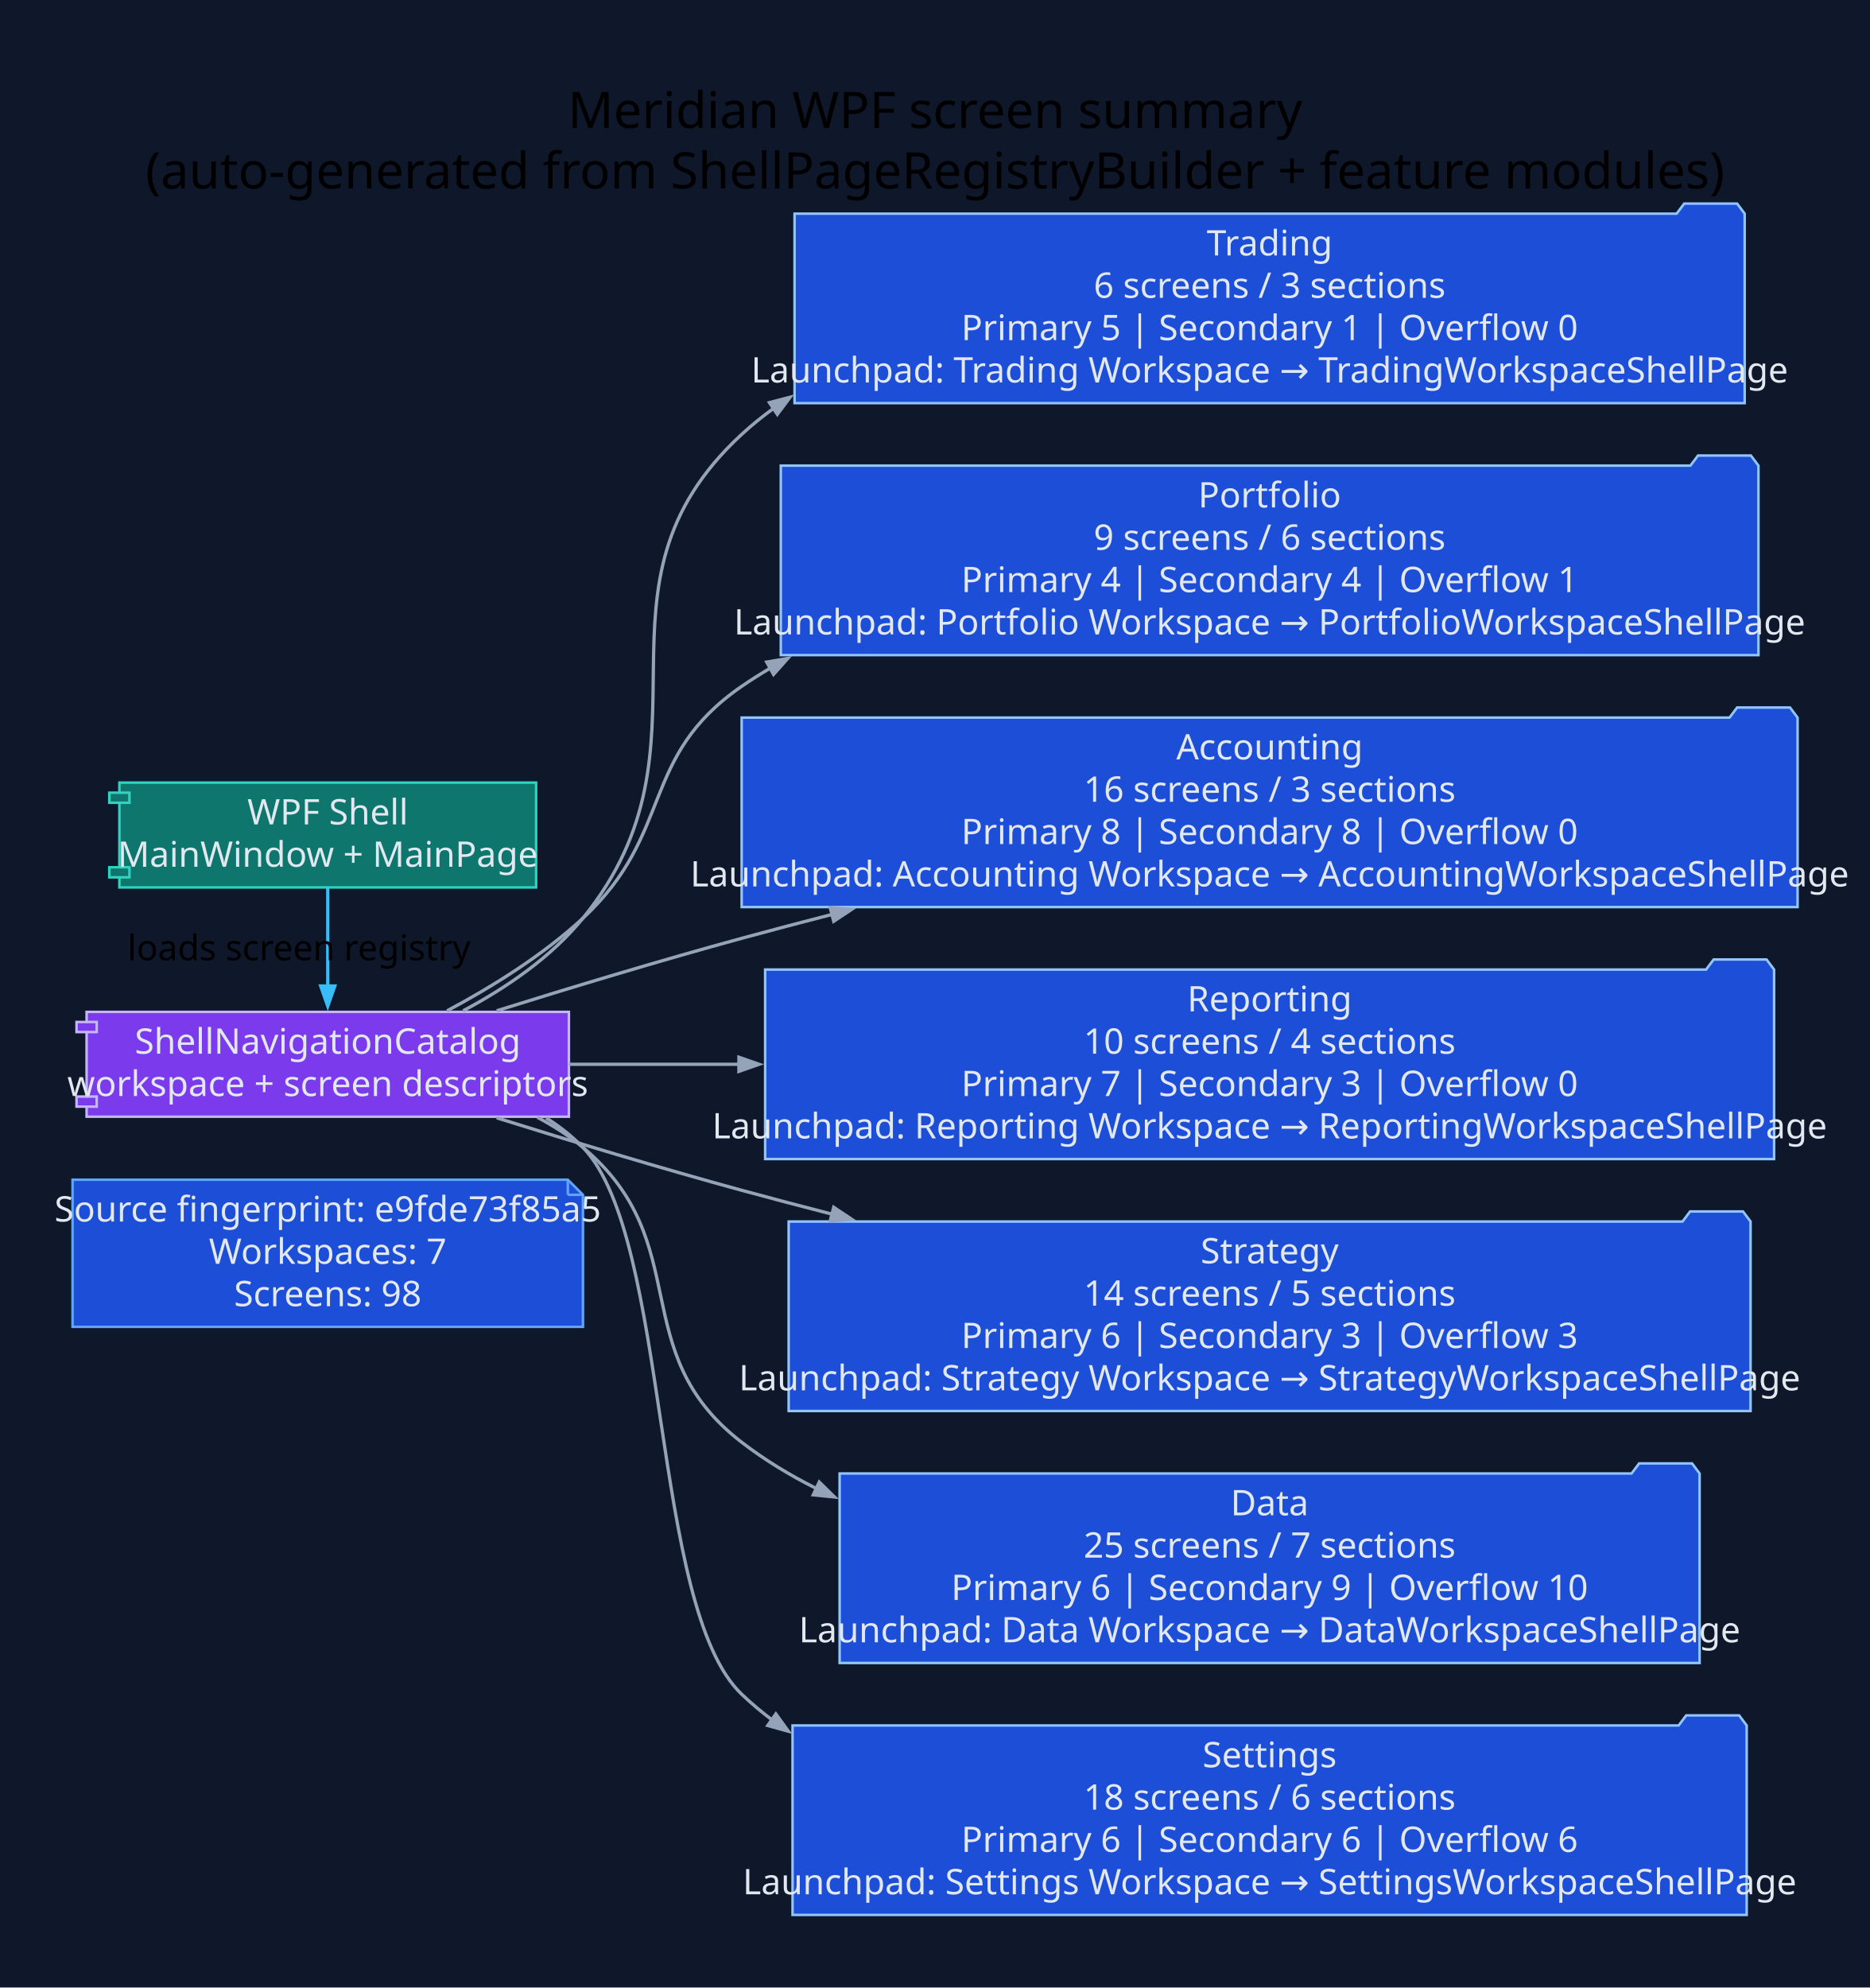
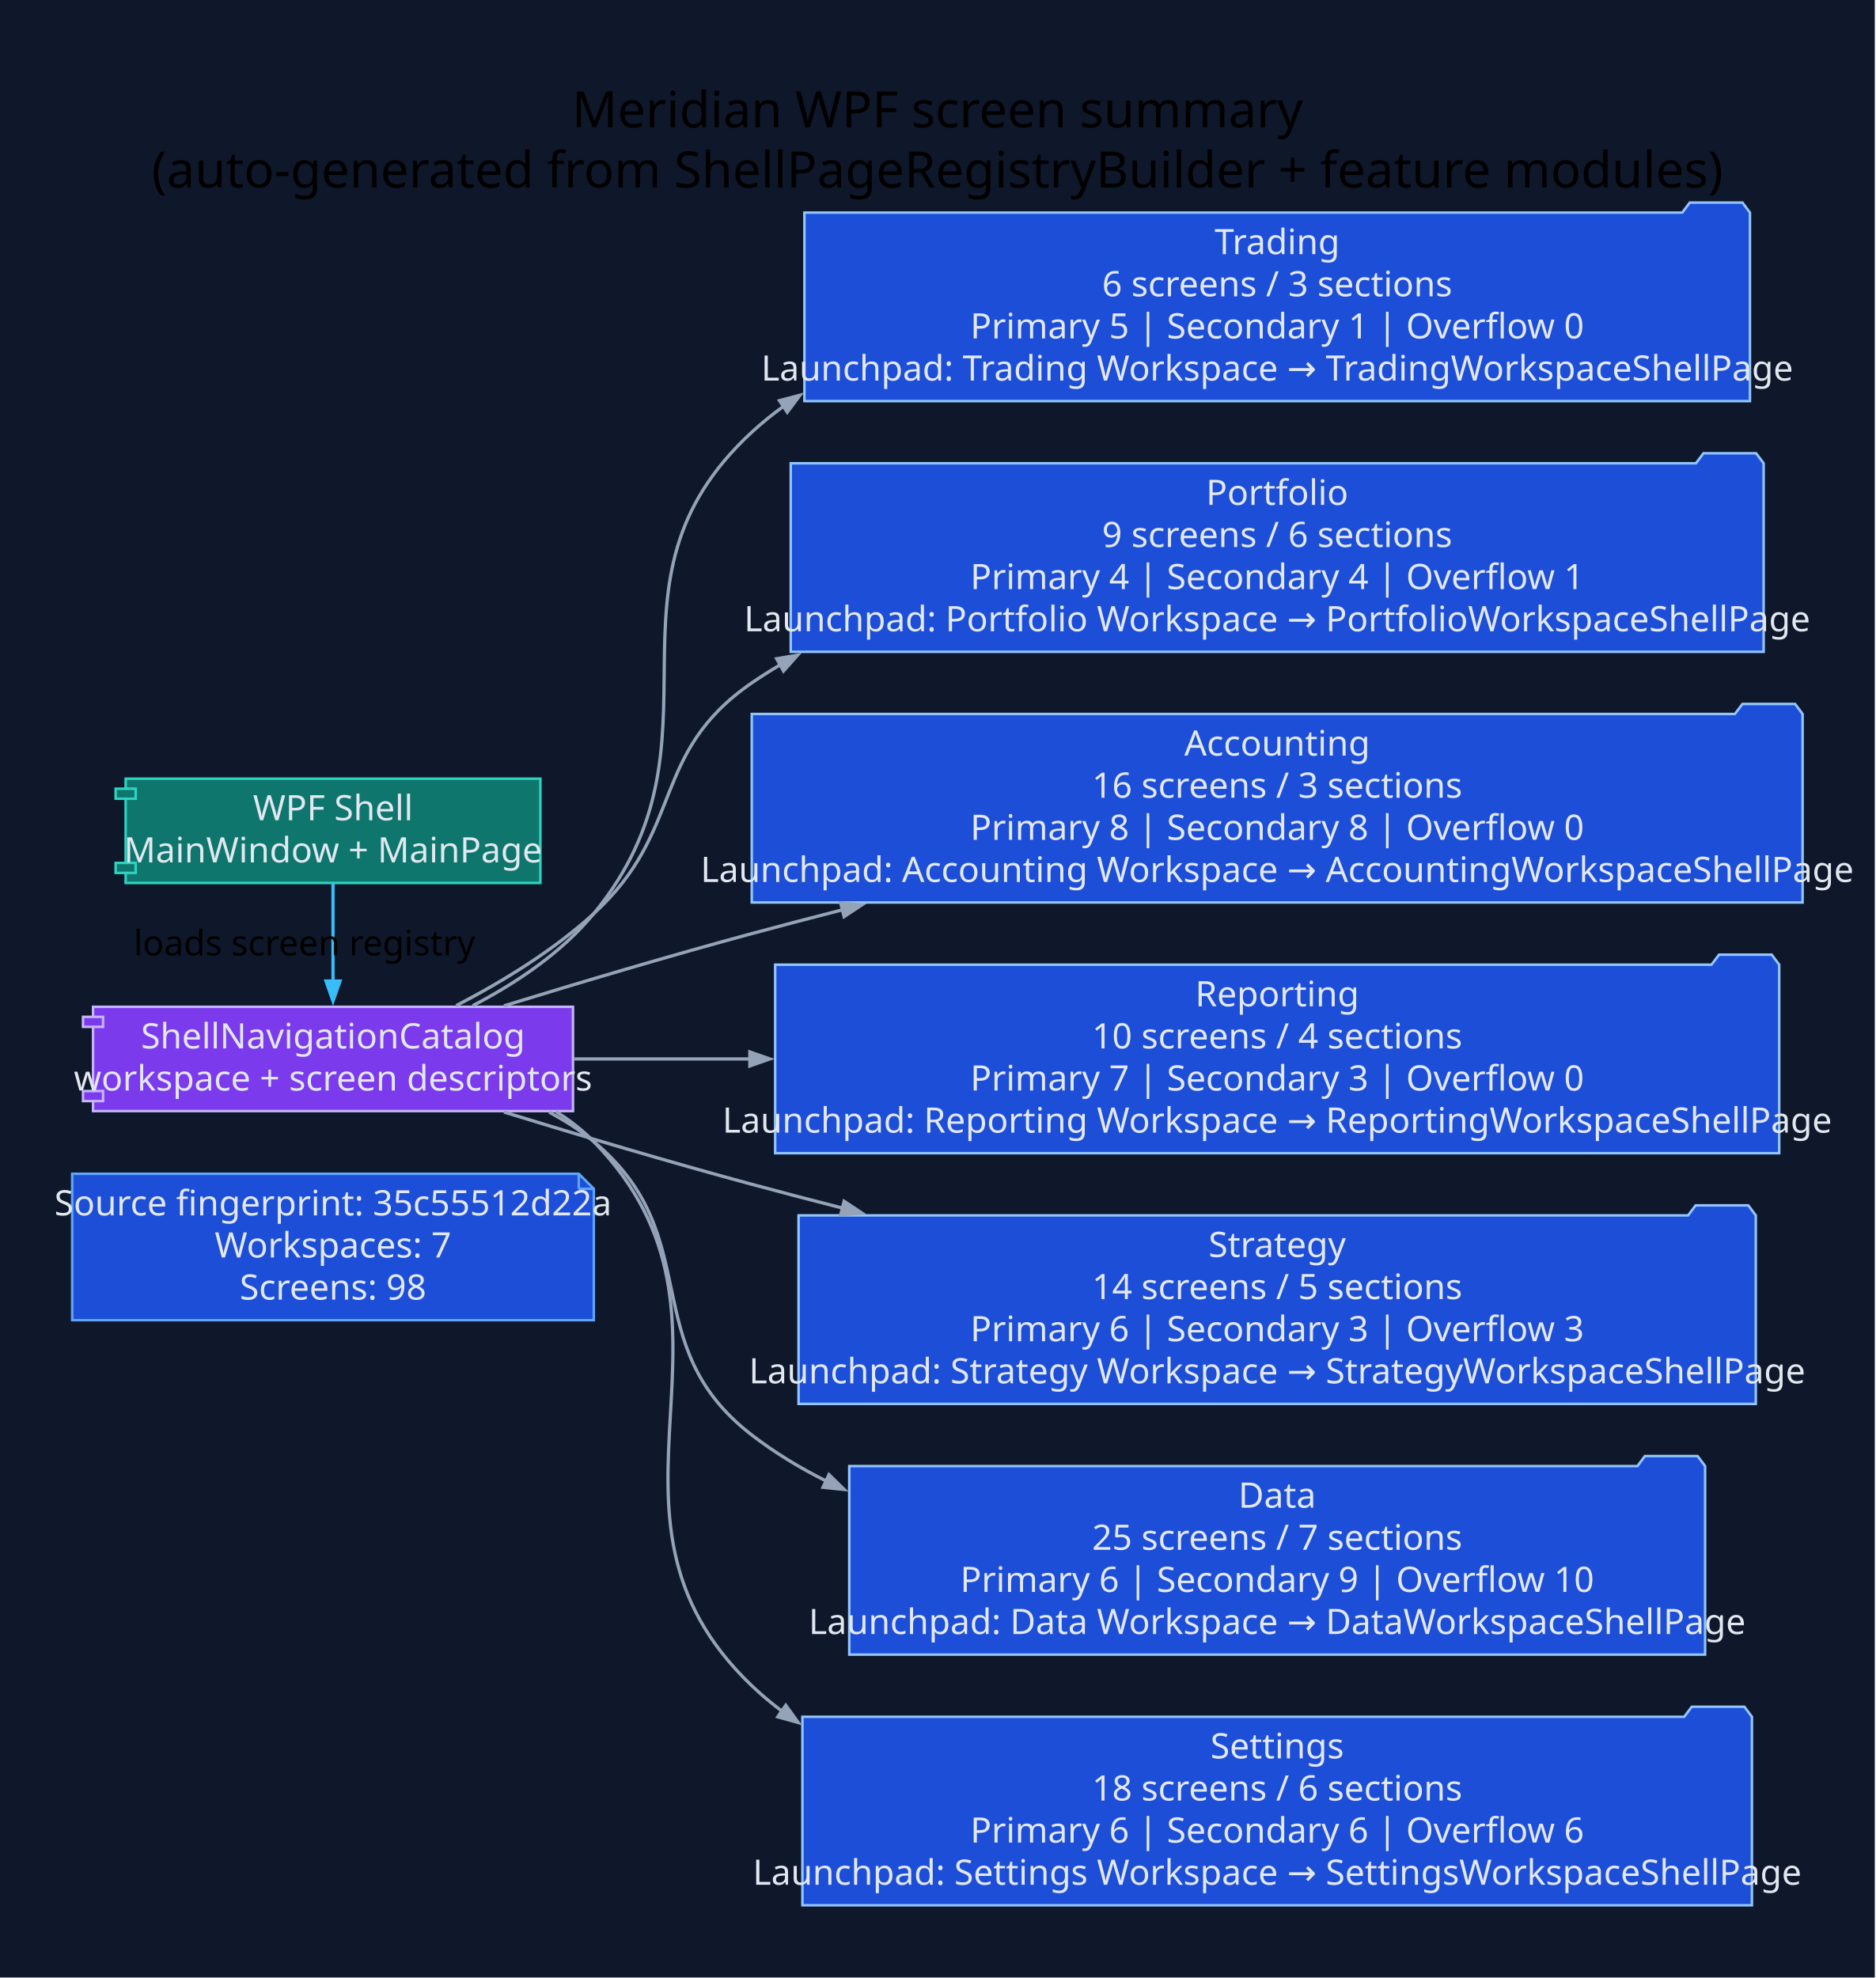
- <svg xmlns="http://www.w3.org/2000/svg" width="742pt" height="789pt" viewBox="0.00 0.00 742.00 789.00">
+ <svg xmlns="http://www.w3.org/2000/svg" width="748pt" height="789pt" viewBox="0.00 0.00 748.00 789.00">
  <g id="graph0" class="graph" transform="scale(1 1) rotate(0) translate(28.8 760)">
-     <polygon fill="#0f172a" stroke="none" points="-28.8,28.8 -28.8,-760 713.54,-760 713.54,28.8 -28.8,28.8" />
-     <text xml:space="preserve" text-anchor="middle" x="342.37" y="-709.2" font-family="Segoe UI" font-size="20.00">Meridian WPF screen summary</text>
-     <text xml:space="preserve" text-anchor="middle" x="342.37" y="-685.2" font-family="Segoe UI" font-size="20.00">(auto-generated from ShellPageRegistryBuilder + feature modules)</text>
+     <polygon fill="#0f172a" stroke="none" points="-28.8,28.8 -28.8,-760 719.01,-760 719.01,28.8 -28.8,28.8" />
+     <text xml:space="preserve" text-anchor="middle" x="345.1" y="-709.2" font-family="Segoe UI" font-size="20.00">Meridian WPF screen summary</text>
+     <text xml:space="preserve" text-anchor="middle" x="345.1" y="-685.2" font-family="Segoe UI" font-size="20.00">(auto-generated from ShellPageRegistryBuilder + feature modules)</text>
    <g id="node1" class="node">
-       <polygon fill="#1d4ed8" stroke="#60a5fa" points="196.6,-291.8 0,-291.8 0,-233.4 202.6,-233.4 202.6,-285.8 196.6,-291.8" />
-       <polyline fill="none" stroke="#60a5fa" points="196.6,-291.8 196.6,-285.8" />
-       <polyline fill="none" stroke="#60a5fa" points="202.6,-285.8 196.6,-285.8" />
-       <text xml:space="preserve" text-anchor="middle" x="101.3" y="-275.2" font-family="Segoe UI" font-size="14.00" fill="#e2e8f0">Source fingerprint: e9fde73f85a5</text>
-       <text xml:space="preserve" text-anchor="middle" x="101.3" y="-258.4" font-family="Segoe UI" font-size="14.00" fill="#e2e8f0">Workspaces: 7</text>
-       <text xml:space="preserve" text-anchor="middle" x="101.3" y="-241.6" font-family="Segoe UI" font-size="14.00" fill="#e2e8f0">Screens: 98</text>
+       <polygon fill="#1d4ed8" stroke="#60a5fa" points="202.06,-291.8 0,-291.8 0,-233.4 208.06,-233.4 208.06,-285.8 202.06,-291.8" />
+       <polyline fill="none" stroke="#60a5fa" points="202.06,-291.8 202.06,-285.8" />
+       <polyline fill="none" stroke="#60a5fa" points="208.06,-285.8 202.06,-285.8" />
+       <text xml:space="preserve" text-anchor="middle" x="104.03" y="-275.2" font-family="Segoe UI" font-size="14.00" fill="#e2e8f0">Source fingerprint: 35c55512d22a</text>
+       <text xml:space="preserve" text-anchor="middle" x="104.03" y="-258.4" font-family="Segoe UI" font-size="14.00" fill="#e2e8f0">Workspaces: 7</text>
+       <text xml:space="preserve" text-anchor="middle" x="104.03" y="-241.6" font-family="Segoe UI" font-size="14.00" fill="#e2e8f0">Screens: 98</text>
    </g>
    <g id="node2" class="node">
-       <polygon fill="#0f766e" stroke="#2dd4bf" points="184.01,-449.4 18.59,-449.4 18.59,-445.4 14.59,-445.4 14.59,-441.4 18.59,-441.4 18.59,-415.8 14.59,-415.8 14.59,-411.8 18.59,-411.8 18.59,-407.8 184.01,-407.8 184.01,-449.4" />
-       <polyline fill="none" stroke="#2dd4bf" points="18.59,-445.4 22.59,-445.4 22.59,-441.4 18.59,-441.4" />
-       <polyline fill="none" stroke="#2dd4bf" points="18.59,-415.8 22.59,-415.8 22.59,-411.8 18.59,-411.8" />
-       <text xml:space="preserve" text-anchor="middle" x="101.3" y="-432.8" font-family="Segoe UI" font-size="14.00" fill="#e2e8f0">WPF Shell</text>
-       <text xml:space="preserve" text-anchor="middle" x="101.3" y="-416" font-family="Segoe UI" font-size="14.00" fill="#e2e8f0">MainWindow + MainPage</text>
+       <polygon fill="#0f766e" stroke="#2dd4bf" points="186.74,-449.4 21.32,-449.4 21.32,-445.4 17.32,-445.4 17.32,-441.4 21.32,-441.4 21.32,-415.8 17.32,-415.8 17.32,-411.8 21.32,-411.8 21.32,-407.8 186.74,-407.8 186.74,-449.4" />
+       <polyline fill="none" stroke="#2dd4bf" points="21.32,-445.4 25.32,-445.4 25.32,-441.4 21.32,-441.4" />
+       <polyline fill="none" stroke="#2dd4bf" points="21.32,-415.8 25.32,-415.8 25.32,-411.8 21.32,-411.8" />
+       <text xml:space="preserve" text-anchor="middle" x="104.03" y="-432.8" font-family="Segoe UI" font-size="14.00" fill="#e2e8f0">WPF Shell</text>
+       <text xml:space="preserve" text-anchor="middle" x="104.03" y="-416" font-family="Segoe UI" font-size="14.00" fill="#e2e8f0">MainWindow + MainPage</text>
    </g>
    <g id="node3" class="node">
-       <polygon fill="#7c3aed" stroke="#c4b5fd" points="197.02,-358.4 5.58,-358.4 5.58,-354.4 1.58,-354.4 1.58,-350.4 5.58,-350.4 5.58,-324.8 1.58,-324.8 1.58,-320.8 5.58,-320.8 5.58,-316.8 197.02,-316.8 197.02,-358.4" />
-       <polyline fill="none" stroke="#c4b5fd" points="5.58,-354.4 9.58,-354.4 9.58,-350.4 5.58,-350.4" />
-       <polyline fill="none" stroke="#c4b5fd" points="5.58,-324.8 9.58,-324.8 9.58,-320.8 5.58,-320.8" />
-       <text xml:space="preserve" text-anchor="middle" x="101.3" y="-341.8" font-family="Segoe UI" font-size="14.00" fill="#e2e8f0">ShellNavigationCatalog</text>
-       <text xml:space="preserve" text-anchor="middle" x="101.3" y="-325" font-family="Segoe UI" font-size="14.00" fill="#e2e8f0">workspace + screen descriptors</text>
+       <polygon fill="#7c3aed" stroke="#c4b5fd" points="199.75,-358.4 8.31,-358.4 8.31,-354.4 4.31,-354.4 4.31,-350.4 8.31,-350.4 8.31,-324.8 4.31,-324.8 4.31,-320.8 8.31,-320.8 8.31,-316.8 199.75,-316.8 199.75,-358.4" />
+       <polyline fill="none" stroke="#c4b5fd" points="8.31,-354.4 12.31,-354.4 12.31,-350.4 8.31,-350.4" />
+       <polyline fill="none" stroke="#c4b5fd" points="8.31,-324.8 12.31,-324.8 12.31,-320.8 8.31,-320.8" />
+       <text xml:space="preserve" text-anchor="middle" x="104.03" y="-341.8" font-family="Segoe UI" font-size="14.00" fill="#e2e8f0">ShellNavigationCatalog</text>
+       <text xml:space="preserve" text-anchor="middle" x="104.03" y="-325" font-family="Segoe UI" font-size="14.00" fill="#e2e8f0">workspace + screen descriptors</text>
    </g>
    <g id="edge1" class="edge">
-       <path fill="none" stroke="#38bdf8" stroke-width="1.3" d="M101.3,-407.61C101.3,-396.03 101.3,-381.43 101.3,-368.56" />
-       <polygon fill="#38bdf8" stroke="#38bdf8" stroke-width="1.3" points="104.1,-368.67 101.3,-360.67 98.5,-368.67 104.1,-368.67" />
-       <text xml:space="preserve" text-anchor="middle" x="89.9" y="-378.9" font-family="Segoe UI" font-size="14.00">loads screen registry</text>
+       <path fill="none" stroke="#38bdf8" stroke-width="1.3" d="M104.03,-407.61C104.03,-396.03 104.03,-381.43 104.03,-368.56" />
+       <polygon fill="#38bdf8" stroke="#38bdf8" stroke-width="1.3" points="106.83,-368.67 104.03,-360.67 101.23,-368.67 106.83,-368.67" />
+       <text xml:space="preserve" text-anchor="middle" x="92.63" y="-378.9" font-family="Segoe UI" font-size="14.00">loads screen registry</text>
    </g>
    <g id="node4" class="node">
-       <polygon fill="#1d4ed8" stroke="#93c5fd" points="663.74,-675.2 660.74,-679.2 639.74,-679.2 636.74,-675.2 286.6,-675.2 286.6,-600 663.74,-600 663.74,-675.2" />
-       <text xml:space="preserve" text-anchor="middle" x="475.17" y="-658.6" font-family="Segoe UI" font-size="14.00" fill="#e2e8f0">Trading</text>
-       <text xml:space="preserve" text-anchor="middle" x="475.17" y="-641.8" font-family="Segoe UI" font-size="14.00" fill="#e2e8f0">6 screens / 3 sections</text>
-       <text xml:space="preserve" text-anchor="middle" x="475.17" y="-625" font-family="Segoe UI" font-size="14.00" fill="#e2e8f0">Primary 5 | Secondary 1 | Overflow 0</text>
-       <text xml:space="preserve" text-anchor="middle" x="475.17" y="-608.2" font-family="Segoe UI" font-size="14.00" fill="#e2e8f0">Launchpad: Trading Workspace → TradingWorkspaceShellPage</text>
+       <polygon fill="#1d4ed8" stroke="#93c5fd" points="669.21,-675.2 666.21,-679.2 645.21,-679.2 642.21,-675.2 292.06,-675.2 292.06,-600 669.21,-600 669.21,-675.2" />
+       <text xml:space="preserve" text-anchor="middle" x="480.63" y="-658.6" font-family="Segoe UI" font-size="14.00" fill="#e2e8f0">Trading</text>
+       <text xml:space="preserve" text-anchor="middle" x="480.63" y="-641.8" font-family="Segoe UI" font-size="14.00" fill="#e2e8f0">6 screens / 3 sections</text>
+       <text xml:space="preserve" text-anchor="middle" x="480.63" y="-625" font-family="Segoe UI" font-size="14.00" fill="#e2e8f0">Primary 5 | Secondary 1 | Overflow 0</text>
+       <text xml:space="preserve" text-anchor="middle" x="480.63" y="-608.2" font-family="Segoe UI" font-size="14.00" fill="#e2e8f0">Launchpad: Trading Workspace → TradingWorkspaceShellPage</text>
    </g>
    <g id="edge2" class="edge">
-       <path fill="none" stroke="#94a3b8" stroke-width="1.3" d="M155.04,-358.84C172.21,-367.96 190.05,-380.14 202.6,-395.6 259.2,-465.33 199.55,-526.74 265.6,-587.6 269.62,-591.31 273.87,-594.75 278.3,-597.95" />
-       <polygon fill="#94a3b8" stroke="#94a3b8" stroke-width="1.3" points="276.64,-600.21 284.84,-602.36 279.77,-595.57 276.64,-600.21" />
+       <path fill="none" stroke="#94a3b8" stroke-width="1.3" d="M159.74,-358.84C177.2,-367.91 195.3,-380.05 208.06,-395.6 265.06,-465 205.01,-526.74 271.06,-587.6 275.08,-591.31 279.33,-594.75 283.76,-597.95" />
+       <polygon fill="#94a3b8" stroke="#94a3b8" stroke-width="1.3" points="282.11,-600.21 290.3,-602.36 285.23,-595.57 282.11,-600.21" />
    </g>
    <g id="node5" class="node">
-       <polygon fill="#1d4ed8" stroke="#93c5fd" points="669.21,-575.2 666.21,-579.2 645.21,-579.2 642.21,-575.2 281.14,-575.2 281.14,-500 669.21,-500 669.21,-575.2" />
-       <text xml:space="preserve" text-anchor="middle" x="475.17" y="-558.6" font-family="Segoe UI" font-size="14.00" fill="#e2e8f0">Portfolio</text>
-       <text xml:space="preserve" text-anchor="middle" x="475.17" y="-541.8" font-family="Segoe UI" font-size="14.00" fill="#e2e8f0">9 screens / 6 sections</text>
-       <text xml:space="preserve" text-anchor="middle" x="475.17" y="-525" font-family="Segoe UI" font-size="14.00" fill="#e2e8f0">Primary 4 | Secondary 4 | Overflow 1</text>
-       <text xml:space="preserve" text-anchor="middle" x="475.17" y="-508.2" font-family="Segoe UI" font-size="14.00" fill="#e2e8f0">Launchpad: Portfolio Workspace → PortfolioWorkspaceShellPage</text>
+       <polygon fill="#1d4ed8" stroke="#93c5fd" points="674.67,-575.2 671.67,-579.2 650.67,-579.2 647.67,-575.2 286.6,-575.2 286.6,-500 674.67,-500 674.67,-575.2" />
+       <text xml:space="preserve" text-anchor="middle" x="480.63" y="-558.6" font-family="Segoe UI" font-size="14.00" fill="#e2e8f0">Portfolio</text>
+       <text xml:space="preserve" text-anchor="middle" x="480.63" y="-541.8" font-family="Segoe UI" font-size="14.00" fill="#e2e8f0">9 screens / 6 sections</text>
+       <text xml:space="preserve" text-anchor="middle" x="480.63" y="-525" font-family="Segoe UI" font-size="14.00" fill="#e2e8f0">Primary 4 | Secondary 4 | Overflow 1</text>
+       <text xml:space="preserve" text-anchor="middle" x="480.63" y="-508.2" font-family="Segoe UI" font-size="14.00" fill="#e2e8f0">Launchpad: Portfolio Workspace → PortfolioWorkspaceShellPage</text>
    </g>
    <g id="edge3" class="edge">
-       <path fill="none" stroke="#94a3b8" stroke-width="1.3" d="M148.64,-358.81C166.7,-368.44 186.81,-380.97 202.6,-395.6 238.95,-429.28 224.78,-459.5 265.6,-487.6 269.28,-490.13 273.07,-492.54 276.96,-494.82" />
-       <polygon fill="#94a3b8" stroke="#94a3b8" stroke-width="1.3" points="275.54,-497.24 283.89,-498.67 278.26,-492.34 275.54,-497.24" />
+       <path fill="none" stroke="#94a3b8" stroke-width="1.3" d="M153.17,-358.87C171.59,-368.43 192.02,-380.9 208.06,-395.6 244.61,-429.07 230.24,-459.5 271.06,-487.6 274.74,-490.13 278.53,-492.54 282.42,-494.82" />
+       <polygon fill="#94a3b8" stroke="#94a3b8" stroke-width="1.3" points="281,-497.24 289.36,-498.67 283.72,-492.34 281,-497.24" />
    </g>
    <g id="node6" class="node">
-       <polygon fill="#1d4ed8" stroke="#93c5fd" points="684.74,-475.2 681.74,-479.2 660.74,-479.2 657.74,-475.2 265.6,-475.2 265.6,-400 684.74,-400 684.74,-475.2" />
-       <text xml:space="preserve" text-anchor="middle" x="475.17" y="-458.6" font-family="Segoe UI" font-size="14.00" fill="#e2e8f0">Accounting</text>
-       <text xml:space="preserve" text-anchor="middle" x="475.17" y="-441.8" font-family="Segoe UI" font-size="14.00" fill="#e2e8f0">16 screens / 3 sections</text>
-       <text xml:space="preserve" text-anchor="middle" x="475.17" y="-425" font-family="Segoe UI" font-size="14.00" fill="#e2e8f0">Primary 8 | Secondary 8 | Overflow 0</text>
-       <text xml:space="preserve" text-anchor="middle" x="475.17" y="-408.2" font-family="Segoe UI" font-size="14.00" fill="#e2e8f0">Launchpad: Accounting Workspace → AccountingWorkspaceShellPage</text>
+       <polygon fill="#1d4ed8" stroke="#93c5fd" points="690.21,-475.2 687.21,-479.2 666.21,-479.2 663.21,-475.2 271.06,-475.2 271.06,-400 690.21,-400 690.21,-475.2" />
+       <text xml:space="preserve" text-anchor="middle" x="480.63" y="-458.6" font-family="Segoe UI" font-size="14.00" fill="#e2e8f0">Accounting</text>
+       <text xml:space="preserve" text-anchor="middle" x="480.63" y="-441.8" font-family="Segoe UI" font-size="14.00" fill="#e2e8f0">16 screens / 3 sections</text>
+       <text xml:space="preserve" text-anchor="middle" x="480.63" y="-425" font-family="Segoe UI" font-size="14.00" fill="#e2e8f0">Primary 8 | Secondary 8 | Overflow 0</text>
+       <text xml:space="preserve" text-anchor="middle" x="480.63" y="-408.2" font-family="Segoe UI" font-size="14.00" fill="#e2e8f0">Launchpad: Accounting Workspace → AccountingWorkspaceShellPage</text>
    </g>
    <g id="edge4" class="edge">
-       <path fill="none" stroke="#94a3b8" stroke-width="1.3" d="M168.37,-358.85C197.99,-368.11 233.42,-378.82 265.6,-387.6 277.34,-390.8 289.48,-394 301.72,-397.14" />
-       <polygon fill="#94a3b8" stroke="#94a3b8" stroke-width="1.3" points="300.75,-399.78 309.2,-399.05 302.14,-394.36 300.75,-399.78" />
+       <path fill="none" stroke="#94a3b8" stroke-width="1.3" d="M172.23,-358.79C202.35,-368.04 238.37,-378.77 271.06,-387.6 282.88,-390.79 295.1,-393.99 307.43,-397.14" />
+       <polygon fill="#94a3b8" stroke="#94a3b8" stroke-width="1.3" points="306.52,-399.8 314.96,-399.05 307.89,-394.37 306.52,-399.8" />
    </g>
    <g id="node7" class="node">
-       <polygon fill="#1d4ed8" stroke="#93c5fd" points="675.42,-375.2 672.42,-379.2 651.42,-379.2 648.42,-375.2 274.92,-375.2 274.92,-300 675.42,-300 675.42,-375.2" />
-       <text xml:space="preserve" text-anchor="middle" x="475.17" y="-358.6" font-family="Segoe UI" font-size="14.00" fill="#e2e8f0">Reporting</text>
-       <text xml:space="preserve" text-anchor="middle" x="475.17" y="-341.8" font-family="Segoe UI" font-size="14.00" fill="#e2e8f0">10 screens / 4 sections</text>
-       <text xml:space="preserve" text-anchor="middle" x="475.17" y="-325" font-family="Segoe UI" font-size="14.00" fill="#e2e8f0">Primary 7 | Secondary 3 | Overflow 0</text>
-       <text xml:space="preserve" text-anchor="middle" x="475.17" y="-308.2" font-family="Segoe UI" font-size="14.00" fill="#e2e8f0">Launchpad: Reporting Workspace → ReportingWorkspaceShellPage</text>
+       <polygon fill="#1d4ed8" stroke="#93c5fd" points="680.88,-375.2 677.88,-379.2 656.88,-379.2 653.88,-375.2 280.39,-375.2 280.39,-300 680.88,-300 680.88,-375.2" />
+       <text xml:space="preserve" text-anchor="middle" x="480.63" y="-358.6" font-family="Segoe UI" font-size="14.00" fill="#e2e8f0">Reporting</text>
+       <text xml:space="preserve" text-anchor="middle" x="480.63" y="-341.8" font-family="Segoe UI" font-size="14.00" fill="#e2e8f0">10 screens / 4 sections</text>
+       <text xml:space="preserve" text-anchor="middle" x="480.63" y="-325" font-family="Segoe UI" font-size="14.00" fill="#e2e8f0">Primary 7 | Secondary 3 | Overflow 0</text>
+       <text xml:space="preserve" text-anchor="middle" x="480.63" y="-308.2" font-family="Segoe UI" font-size="14.00" fill="#e2e8f0">Launchpad: Reporting Workspace → ReportingWorkspaceShellPage</text>
    </g>
    <g id="edge5" class="edge">
-       <path fill="none" stroke="#94a3b8" stroke-width="1.3" d="M197.1,-337.6C218.09,-337.6 241.15,-337.6 264.71,-337.6" />
-       <polygon fill="#94a3b8" stroke="#94a3b8" stroke-width="1.3" points="264.51,-340.4 272.51,-337.6 264.51,-334.8 264.51,-340.4" />
+       <path fill="none" stroke="#94a3b8" stroke-width="1.3" d="M200.04,-337.6C221.86,-337.6 245.9,-337.6 270.45,-337.6" />
+       <polygon fill="#94a3b8" stroke="#94a3b8" stroke-width="1.3" points="270.28,-340.4 278.28,-337.6 270.28,-334.8 270.28,-340.4" />
    </g>
    <g id="node8" class="node">
-       <polygon fill="#1d4ed8" stroke="#93c5fd" points="666.08,-275.2 663.08,-279.2 642.08,-279.2 639.08,-275.2 284.26,-275.2 284.26,-200 666.08,-200 666.08,-275.2" />
-       <text xml:space="preserve" text-anchor="middle" x="475.17" y="-258.6" font-family="Segoe UI" font-size="14.00" fill="#e2e8f0">Strategy</text>
-       <text xml:space="preserve" text-anchor="middle" x="475.17" y="-241.8" font-family="Segoe UI" font-size="14.00" fill="#e2e8f0">14 screens / 5 sections</text>
-       <text xml:space="preserve" text-anchor="middle" x="475.17" y="-225" font-family="Segoe UI" font-size="14.00" fill="#e2e8f0">Primary 6 | Secondary 3 | Overflow 3</text>
-       <text xml:space="preserve" text-anchor="middle" x="475.17" y="-208.2" font-family="Segoe UI" font-size="14.00" fill="#e2e8f0">Launchpad: Strategy Workspace → StrategyWorkspaceShellPage</text>
+       <polygon fill="#1d4ed8" stroke="#93c5fd" points="671.54,-275.2 668.54,-279.2 647.54,-279.2 644.54,-275.2 289.72,-275.2 289.72,-200 671.54,-200 671.54,-275.2" />
+       <text xml:space="preserve" text-anchor="middle" x="480.63" y="-258.6" font-family="Segoe UI" font-size="14.00" fill="#e2e8f0">Strategy</text>
+       <text xml:space="preserve" text-anchor="middle" x="480.63" y="-241.8" font-family="Segoe UI" font-size="14.00" fill="#e2e8f0">14 screens / 5 sections</text>
+       <text xml:space="preserve" text-anchor="middle" x="480.63" y="-225" font-family="Segoe UI" font-size="14.00" fill="#e2e8f0">Primary 6 | Secondary 3 | Overflow 3</text>
+       <text xml:space="preserve" text-anchor="middle" x="480.63" y="-208.2" font-family="Segoe UI" font-size="14.00" fill="#e2e8f0">Launchpad: Strategy Workspace → StrategyWorkspaceShellPage</text>
    </g>
    <g id="edge6" class="edge">
-       <path fill="none" stroke="#94a3b8" stroke-width="1.3" d="M168.37,-316.35C197.99,-307.09 233.42,-296.38 265.6,-287.6 277.34,-284.4 289.48,-281.2 301.72,-278.06" />
-       <polygon fill="#94a3b8" stroke="#94a3b8" stroke-width="1.3" points="302.14,-280.84 309.2,-276.15 300.75,-275.42 302.14,-280.84" />
+       <path fill="none" stroke="#94a3b8" stroke-width="1.3" d="M172.23,-316.41C202.35,-307.16 238.37,-296.43 271.06,-287.6 282.88,-284.41 295.1,-281.21 307.43,-278.06" />
+       <polygon fill="#94a3b8" stroke="#94a3b8" stroke-width="1.3" points="307.89,-280.83 314.96,-276.15 306.52,-275.4 307.89,-280.83" />
    </g>
    <g id="node9" class="node">
-       <polygon fill="#1d4ed8" stroke="#93c5fd" points="645.85,-175.2 642.85,-179.2 621.85,-179.2 618.85,-175.2 304.49,-175.2 304.49,-100 645.85,-100 645.85,-175.2" />
-       <text xml:space="preserve" text-anchor="middle" x="475.17" y="-158.6" font-family="Segoe UI" font-size="14.00" fill="#e2e8f0">Data</text>
-       <text xml:space="preserve" text-anchor="middle" x="475.17" y="-141.8" font-family="Segoe UI" font-size="14.00" fill="#e2e8f0">25 screens / 7 sections</text>
-       <text xml:space="preserve" text-anchor="middle" x="475.17" y="-125" font-family="Segoe UI" font-size="14.00" fill="#e2e8f0">Primary 6 | Secondary 9 | Overflow 10</text>
-       <text xml:space="preserve" text-anchor="middle" x="475.17" y="-108.2" font-family="Segoe UI" font-size="14.00" fill="#e2e8f0">Launchpad: Data Workspace → DataWorkspaceShellPage</text>
+       <polygon fill="#1d4ed8" stroke="#93c5fd" points="651.32,-175.2 648.32,-179.2 627.32,-179.2 624.32,-175.2 309.95,-175.2 309.95,-100 651.32,-100 651.32,-175.2" />
+       <text xml:space="preserve" text-anchor="middle" x="480.63" y="-158.6" font-family="Segoe UI" font-size="14.00" fill="#e2e8f0">Data</text>
+       <text xml:space="preserve" text-anchor="middle" x="480.63" y="-141.8" font-family="Segoe UI" font-size="14.00" fill="#e2e8f0">25 screens / 7 sections</text>
+       <text xml:space="preserve" text-anchor="middle" x="480.63" y="-125" font-family="Segoe UI" font-size="14.00" fill="#e2e8f0">Primary 6 | Secondary 9 | Overflow 10</text>
+       <text xml:space="preserve" text-anchor="middle" x="480.63" y="-108.2" font-family="Segoe UI" font-size="14.00" fill="#e2e8f0">Launchpad: Data Workspace → DataWorkspaceShellPage</text>
    </g>
    <g id="edge7" class="edge">
-       <path fill="none" stroke="#94a3b8" stroke-width="1.3" d="M184.51,-316.56C190.98,-313.15 197.12,-309.19 202.6,-304.6 247.87,-266.67 218.8,-223.63 265.6,-187.6 274.76,-180.55 284.77,-174.47 295.29,-169.23" />
-       <polygon fill="#94a3b8" stroke="#94a3b8" stroke-width="1.3" points="296.4,-171.8 302.45,-165.87 294.02,-166.73 296.4,-171.8" />
+       <path fill="none" stroke="#94a3b8" stroke-width="1.3" d="M190.24,-316.36C196.6,-312.99 202.65,-309.1 208.06,-304.6 253.48,-266.85 224.26,-223.63 271.06,-187.6 280.23,-180.55 290.23,-174.47 300.75,-169.23" />
+       <polygon fill="#94a3b8" stroke="#94a3b8" stroke-width="1.3" points="301.86,-171.8 307.91,-165.87 299.48,-166.73 301.86,-171.8" />
    </g>
    <g id="node10" class="node">
-       <polygon fill="#1d4ed8" stroke="#93c5fd" points="664.54,-75.2 661.54,-79.2 640.54,-79.2 637.54,-75.2 285.8,-75.2 285.8,0 664.54,0 664.54,-75.2" />
-       <text xml:space="preserve" text-anchor="middle" x="475.17" y="-58.6" font-family="Segoe UI" font-size="14.00" fill="#e2e8f0">Settings</text>
-       <text xml:space="preserve" text-anchor="middle" x="475.17" y="-41.8" font-family="Segoe UI" font-size="14.00" fill="#e2e8f0">18 screens / 6 sections</text>
-       <text xml:space="preserve" text-anchor="middle" x="475.17" y="-25" font-family="Segoe UI" font-size="14.00" fill="#e2e8f0">Primary 6 | Secondary 6 | Overflow 6</text>
-       <text xml:space="preserve" text-anchor="middle" x="475.17" y="-8.2" font-family="Segoe UI" font-size="14.00" fill="#e2e8f0">Launchpad: Settings Workspace → SettingsWorkspaceShellPage</text>
+       <polygon fill="#1d4ed8" stroke="#93c5fd" points="670,-75.2 667,-79.2 646,-79.2 643,-75.2 291.26,-75.2 291.26,0 670,0 670,-75.2" />
+       <text xml:space="preserve" text-anchor="middle" x="480.63" y="-58.6" font-family="Segoe UI" font-size="14.00" fill="#e2e8f0">Settings</text>
+       <text xml:space="preserve" text-anchor="middle" x="480.63" y="-41.8" font-family="Segoe UI" font-size="14.00" fill="#e2e8f0">18 screens / 6 sections</text>
+       <text xml:space="preserve" text-anchor="middle" x="480.63" y="-25" font-family="Segoe UI" font-size="14.00" fill="#e2e8f0">Primary 6 | Secondary 6 | Overflow 6</text>
+       <text xml:space="preserve" text-anchor="middle" x="480.63" y="-8.2" font-family="Segoe UI" font-size="14.00" fill="#e2e8f0">Launchpad: Settings Workspace → SettingsWorkspaceShellPage</text>
    </g>
    <g id="edge8" class="edge">
-       <path fill="none" stroke="#94a3b8" stroke-width="1.3" d="M188,-316.31C193.32,-312.96 198.27,-309.08 202.6,-304.6 237.47,-268.47 229.27,-122.26 265.6,-87.6 269.47,-83.91 273.57,-80.47 277.85,-77.27" />
-       <polygon fill="#94a3b8" stroke="#94a3b8" stroke-width="1.3" points="279.17,-79.77 284.14,-72.9 275.97,-75.17 279.17,-79.77" />
+       <path fill="none" stroke="#94a3b8" stroke-width="1.3" d="M193.05,-316.52C198.52,-313.12 203.61,-309.18 208.06,-304.6 278.09,-232.62 198.39,-156.91 271.06,-87.6 274.94,-83.91 279.03,-80.47 283.31,-77.27" />
+       <polygon fill="#94a3b8" stroke="#94a3b8" stroke-width="1.3" points="284.63,-79.77 289.6,-72.9 281.43,-75.17 284.63,-79.77" />
    </g>
  </g>
</svg>
